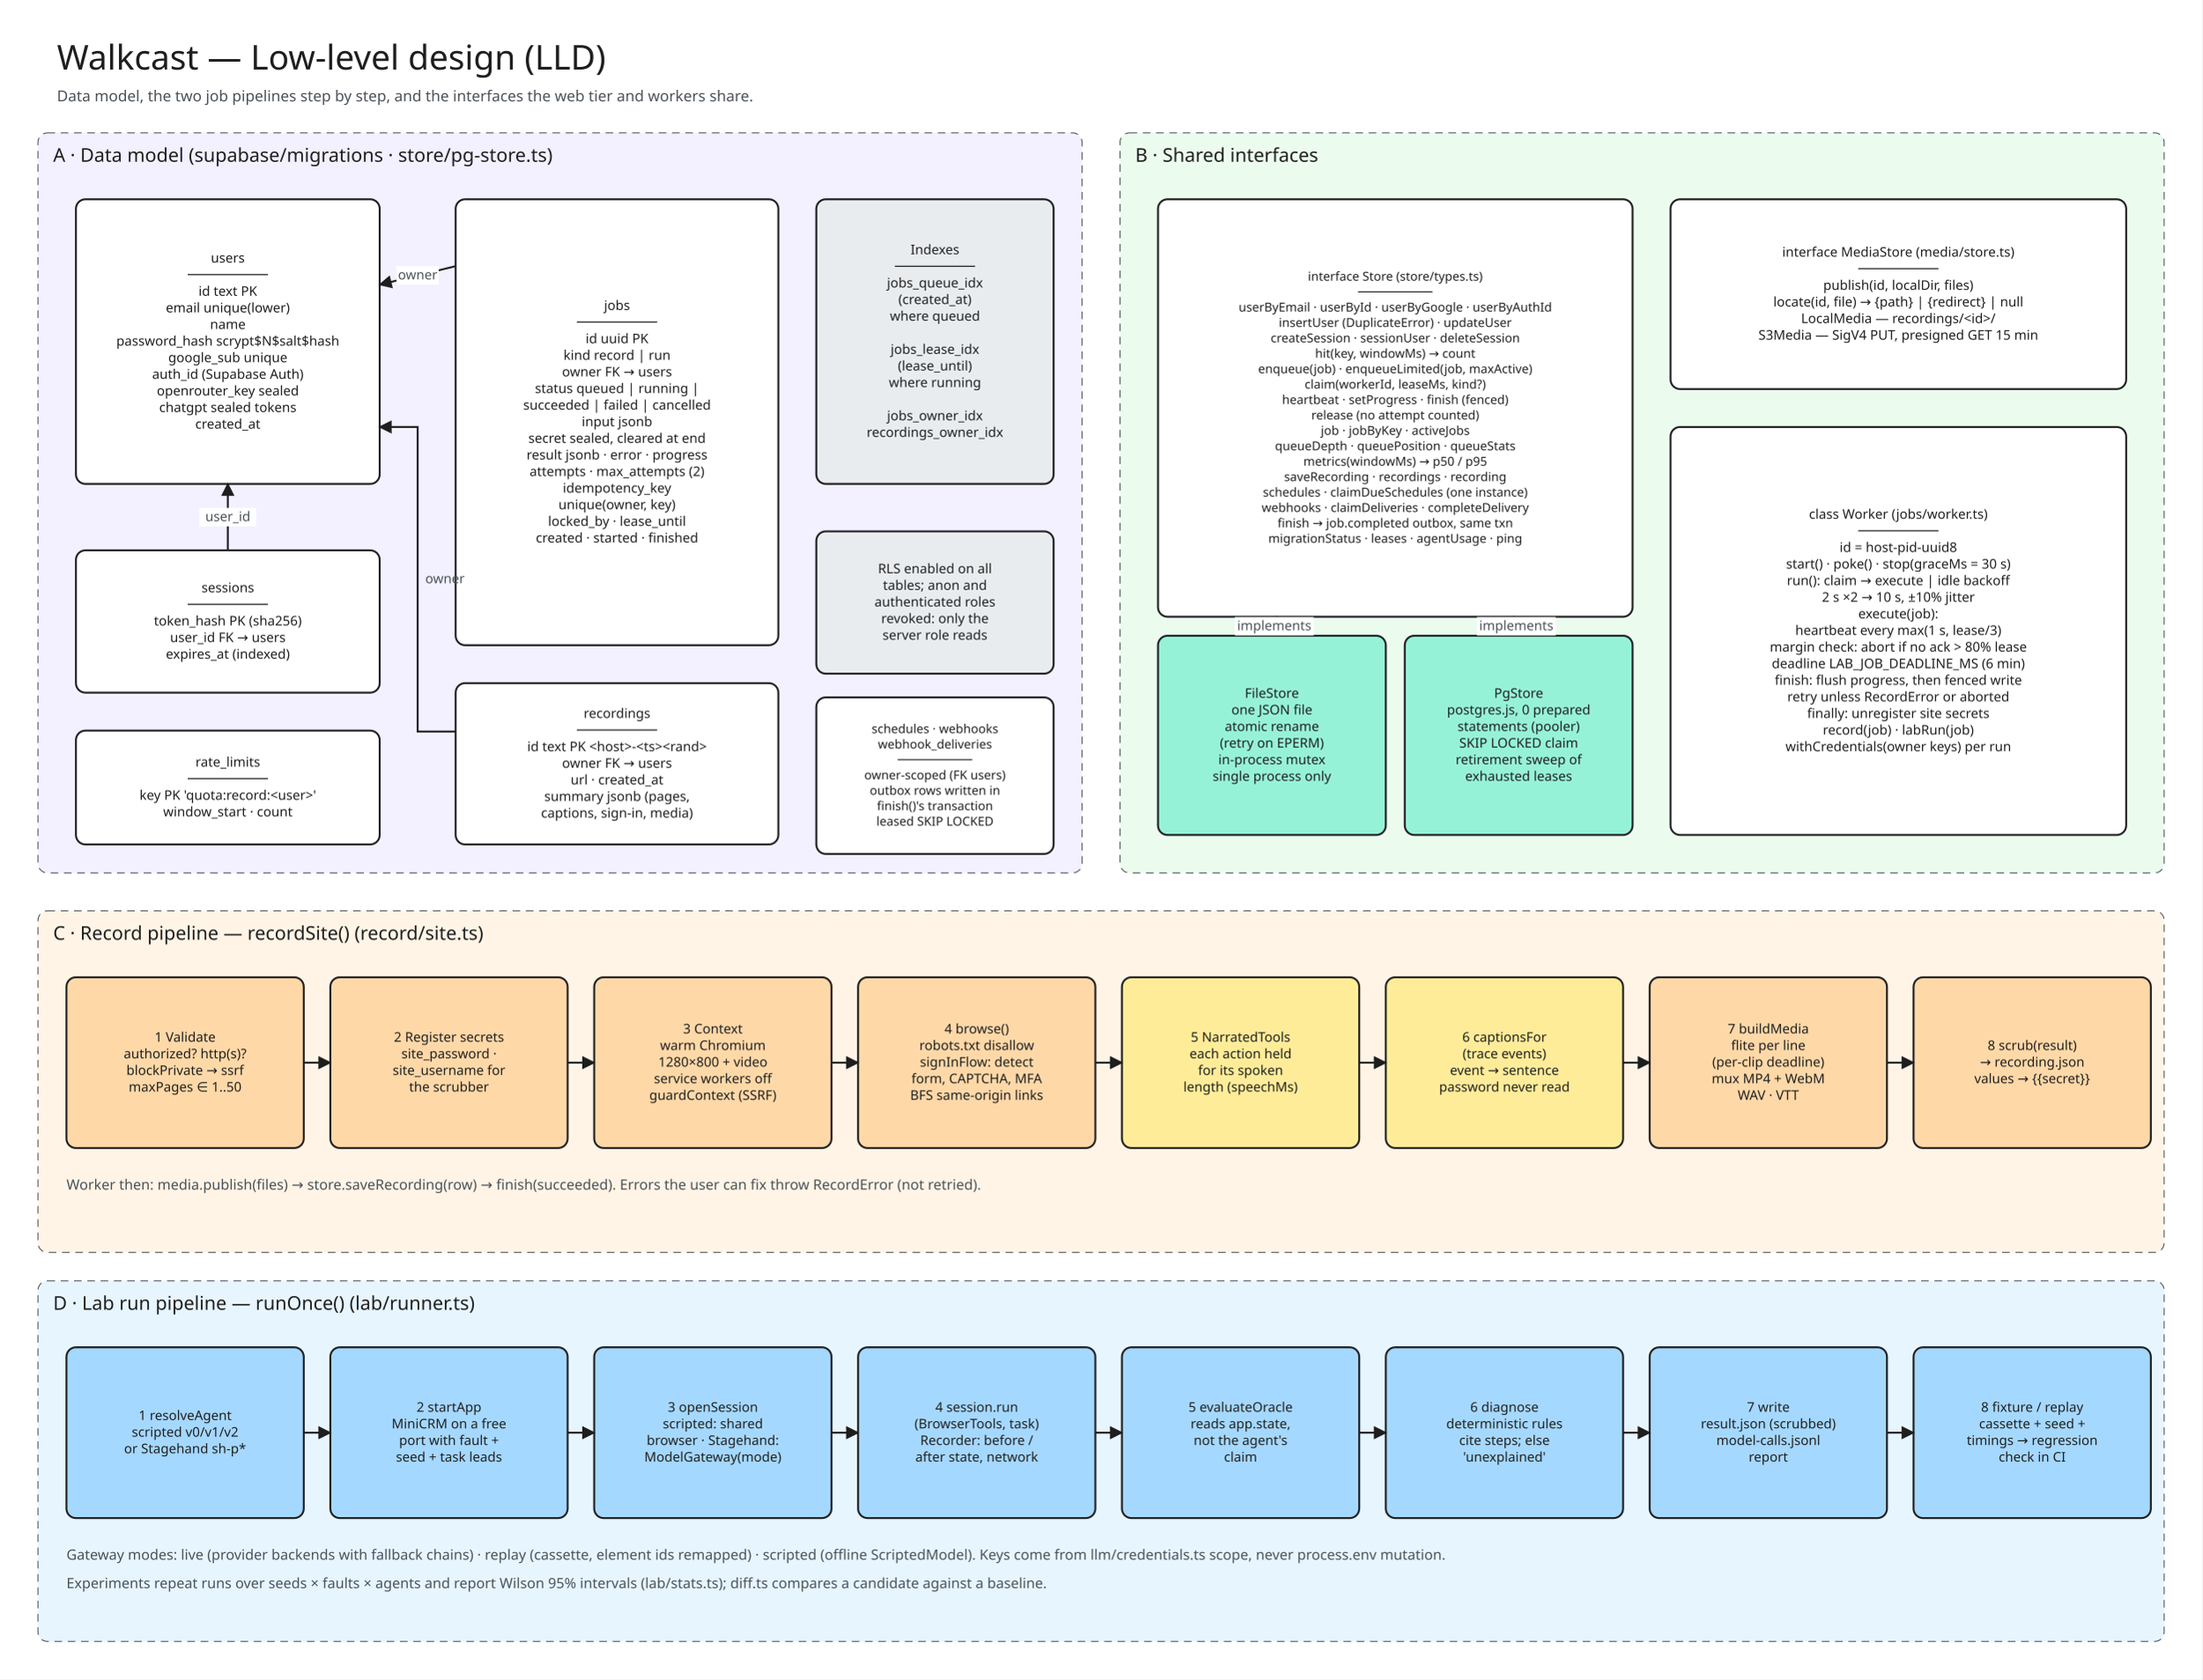
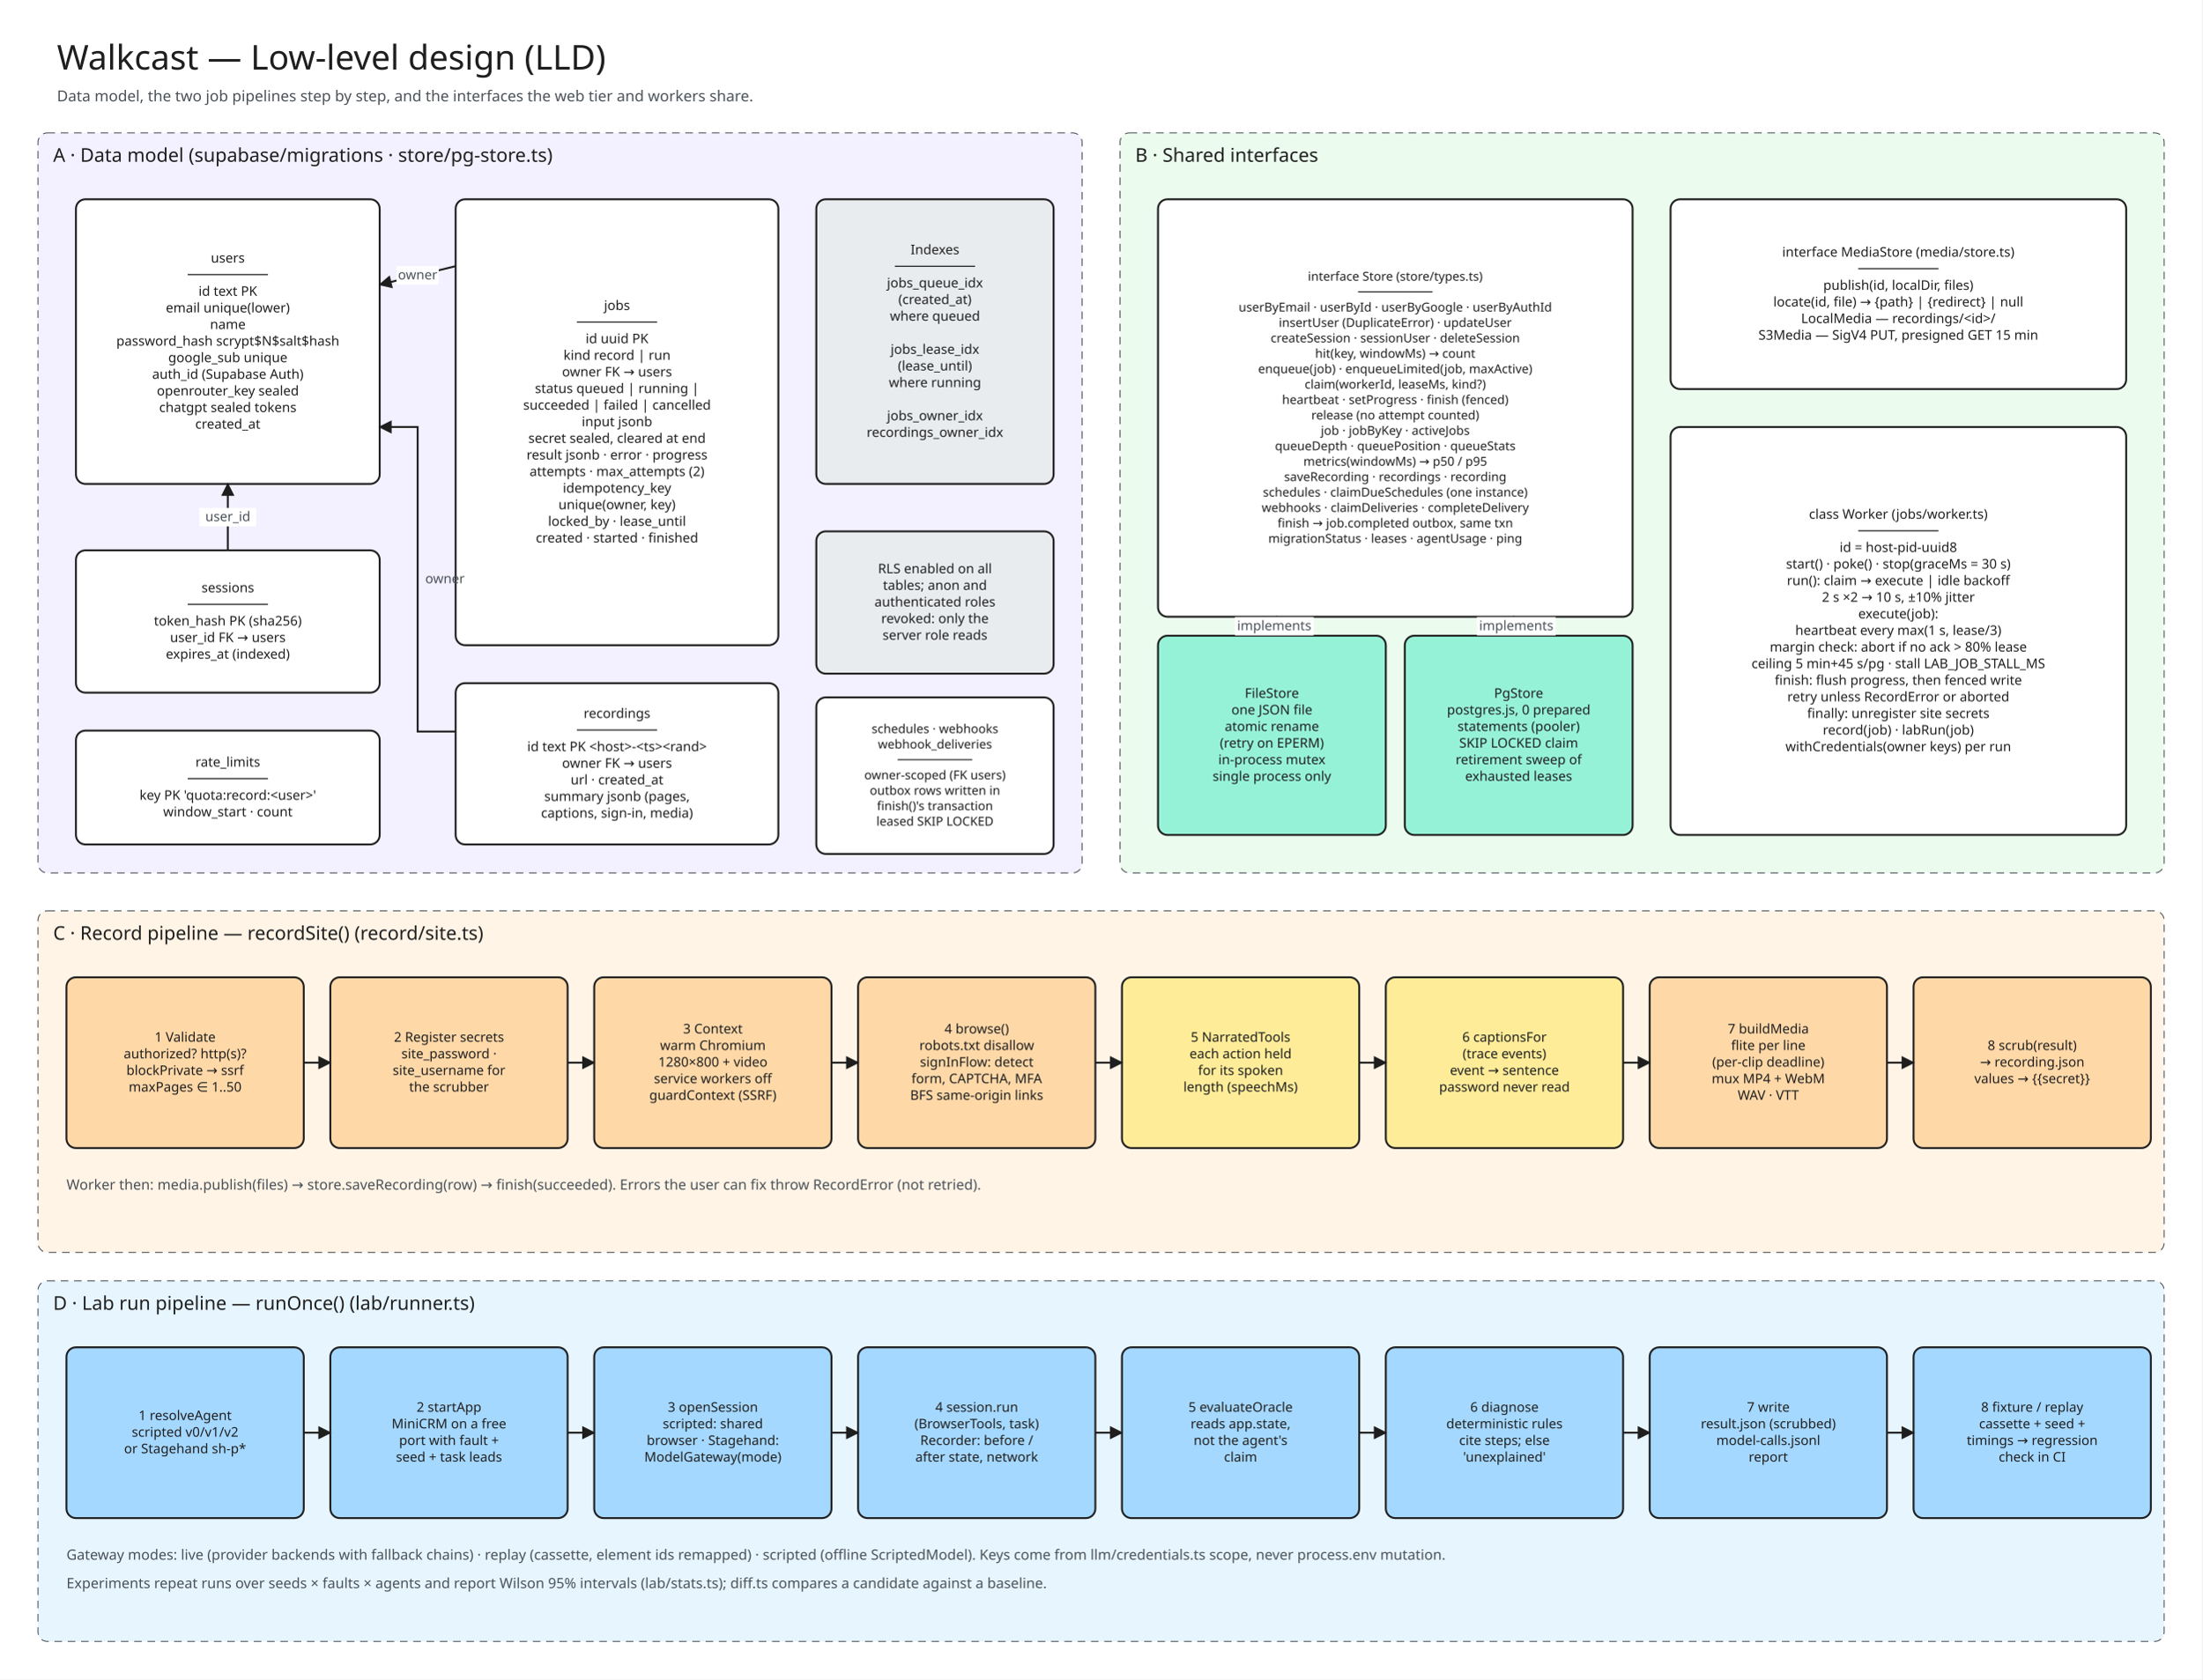
<svg xmlns="http://www.w3.org/2000/svg" viewBox="-20 -20 2320 1770" width="2320" height="1770" font-family="Segoe Print, Comic Sans MS, sans-serif">
  <rect x="-20" y="-20" width="2320" height="1770" fill="#fff" />
  <defs>
    <marker id="ah" viewBox="0 0 10 10" refX="9" refY="5" markerWidth="7" markerHeight="7" orient="auto-start-reverse">
      <path d="M0 0L10 5L0 10z" fill="#1e1e1e" />
    </marker>
  </defs>
  <rect x="20" y="120" width="1100" height="780" rx="10" fill="#f3f0ff" stroke="#495057" stroke-width="1" stroke-dasharray="8 6" />
  <rect x="60" y="190" width="320" height="300" rx="10" fill="#ffffff" stroke="#1e1e1e" stroke-width="2" />
  <rect x="60" y="560" width="320" height="150" rx="10" fill="#ffffff" stroke="#1e1e1e" stroke-width="2" />
  <rect x="60" y="750" width="320" height="120" rx="10" fill="#ffffff" stroke="#1e1e1e" stroke-width="2" />
  <rect x="460" y="190" width="340" height="470" rx="10" fill="#ffffff" stroke="#1e1e1e" stroke-width="2" />
  <rect x="460" y="700" width="340" height="170" rx="10" fill="#ffffff" stroke="#1e1e1e" stroke-width="2" />
  <rect x="840" y="190" width="250" height="300" rx="10" fill="#e9ecef" stroke="#1e1e1e" stroke-width="2" />
  <rect x="840" y="715" width="250" height="165" rx="10" fill="#ffffff" stroke="#1e1e1e" stroke-width="2" />
  <rect x="840" y="540" width="250" height="150" rx="10" fill="#e9ecef" stroke="#1e1e1e" stroke-width="2" />
  <polyline points="220.0,560 220.0,490" fill="none" stroke="#1e1e1e" stroke-width="2" marker-end="url(#ah)" />
  <polyline points="460,260.5 380,280.0" fill="none" stroke="#1e1e1e" stroke-width="2" marker-end="url(#ah)" />
  <polyline points="460,751.0 420,751.0 420,430.0 380,430.0" fill="none" stroke="#1e1e1e" stroke-width="2" marker-end="url(#ah)" />
  <rect x="1160" y="120" width="1100" height="780" rx="10" fill="#ebfbee" stroke="#495057" stroke-width="1" stroke-dasharray="8 6" />
  <rect x="1200" y="190" width="500" height="440" rx="10" fill="#ffffff" stroke="#1e1e1e" stroke-width="2" />
  <rect x="1200" y="650" width="240" height="210" rx="10" fill="#96f2d7" stroke="#1e1e1e" stroke-width="2" />
  <rect x="1460" y="650" width="240" height="210" rx="10" fill="#96f2d7" stroke="#1e1e1e" stroke-width="2" />
  <rect x="1740" y="190" width="480" height="200" rx="10" fill="#ffffff" stroke="#1e1e1e" stroke-width="2" />
  <rect x="1740" y="430" width="480" height="430" rx="10" fill="#ffffff" stroke="#1e1e1e" stroke-width="2" />
  <polyline points="1320.0,650 1325.0,630" fill="none" stroke="#1e1e1e" stroke-width="2" stroke-dasharray="8 6" marker-end="url(#ah)" />
  <polyline points="1580.0,650 1575.0,630" fill="none" stroke="#1e1e1e" stroke-width="2" stroke-dasharray="8 6" marker-end="url(#ah)" />
  <rect x="20" y="940" width="2240" height="360" rx="10" fill="#fff4e6" stroke="#495057" stroke-width="1" stroke-dasharray="8 6" />
  <rect x="50" y="1010" width="250" height="180" rx="10" fill="#ffd8a8" stroke="#1e1e1e" stroke-width="2" />
  <rect x="328" y="1010" width="250" height="180" rx="10" fill="#ffd8a8" stroke="#1e1e1e" stroke-width="2" />
  <polyline points="300,1100.0 328,1100.0" fill="none" stroke="#1e1e1e" stroke-width="2" marker-end="url(#ah)" />
  <rect x="606" y="1010" width="250" height="180" rx="10" fill="#ffd8a8" stroke="#1e1e1e" stroke-width="2" />
  <polyline points="578,1100.0 606,1100.0" fill="none" stroke="#1e1e1e" stroke-width="2" marker-end="url(#ah)" />
  <rect x="884" y="1010" width="250" height="180" rx="10" fill="#ffd8a8" stroke="#1e1e1e" stroke-width="2" />
  <polyline points="856,1100.0 884,1100.0" fill="none" stroke="#1e1e1e" stroke-width="2" marker-end="url(#ah)" />
  <rect x="1162" y="1010" width="250" height="180" rx="10" fill="#ffec99" stroke="#1e1e1e" stroke-width="2" />
  <polyline points="1134,1100.0 1162,1100.0" fill="none" stroke="#1e1e1e" stroke-width="2" marker-end="url(#ah)" />
  <rect x="1440" y="1010" width="250" height="180" rx="10" fill="#ffec99" stroke="#1e1e1e" stroke-width="2" />
  <polyline points="1412,1100.0 1440,1100.0" fill="none" stroke="#1e1e1e" stroke-width="2" marker-end="url(#ah)" />
  <rect x="1718" y="1010" width="250" height="180" rx="10" fill="#ffd8a8" stroke="#1e1e1e" stroke-width="2" />
  <polyline points="1690,1100.0 1718,1100.0" fill="none" stroke="#1e1e1e" stroke-width="2" marker-end="url(#ah)" />
  <rect x="1996" y="1010" width="250" height="180" rx="10" fill="#ffd8a8" stroke="#1e1e1e" stroke-width="2" />
  <polyline points="1968,1100.0 1996,1100.0" fill="none" stroke="#1e1e1e" stroke-width="2" marker-end="url(#ah)" />
  <rect x="20" y="1330" width="2240" height="380" rx="10" fill="#e7f5ff" stroke="#495057" stroke-width="1" stroke-dasharray="8 6" />
  <rect x="50" y="1400" width="250" height="180" rx="10" fill="#a5d8ff" stroke="#1e1e1e" stroke-width="2" />
  <rect x="328" y="1400" width="250" height="180" rx="10" fill="#a5d8ff" stroke="#1e1e1e" stroke-width="2" />
  <polyline points="300,1490.0 328,1490.0" fill="none" stroke="#1e1e1e" stroke-width="2" marker-end="url(#ah)" />
  <rect x="606" y="1400" width="250" height="180" rx="10" fill="#a5d8ff" stroke="#1e1e1e" stroke-width="2" />
  <polyline points="578,1490.0 606,1490.0" fill="none" stroke="#1e1e1e" stroke-width="2" marker-end="url(#ah)" />
  <rect x="884" y="1400" width="250" height="180" rx="10" fill="#a5d8ff" stroke="#1e1e1e" stroke-width="2" />
  <polyline points="856,1490.0 884,1490.0" fill="none" stroke="#1e1e1e" stroke-width="2" marker-end="url(#ah)" />
  <rect x="1162" y="1400" width="250" height="180" rx="10" fill="#a5d8ff" stroke="#1e1e1e" stroke-width="2" />
  <polyline points="1134,1490.0 1162,1490.0" fill="none" stroke="#1e1e1e" stroke-width="2" marker-end="url(#ah)" />
  <rect x="1440" y="1400" width="250" height="180" rx="10" fill="#a5d8ff" stroke="#1e1e1e" stroke-width="2" />
  <polyline points="1412,1490.0 1440,1490.0" fill="none" stroke="#1e1e1e" stroke-width="2" marker-end="url(#ah)" />
  <rect x="1718" y="1400" width="250" height="180" rx="10" fill="#a5d8ff" stroke="#1e1e1e" stroke-width="2" />
  <polyline points="1690,1490.0 1718,1490.0" fill="none" stroke="#1e1e1e" stroke-width="2" marker-end="url(#ah)" />
  <rect x="1996" y="1400" width="250" height="180" rx="10" fill="#a5d8ff" stroke="#1e1e1e" stroke-width="2" />
  <polyline points="1968,1490.0 1996,1490.0" fill="none" stroke="#1e1e1e" stroke-width="2" marker-end="url(#ah)" />
  <text x="40" y="53.3" font-size="36" fill="#1e1e1e" text-anchor="start">Walkcast — Low-level design (LLD)</text>
  <text x="40" y="86.8" font-size="16" fill="#495057" text-anchor="start">Data model, the two job pipelines step by step, and the interfaces the web tier and workers share.</text>
  <text x="36" y="150.5" font-size="20" fill="#1e1e1e" text-anchor="start">A · Data model (supabase/migrations · store/pg-store.ts)</text>
  <text x="220.0" y="256.7" font-size="14" fill="#1e1e1e" text-anchor="middle">users</text>
  <text x="220.0" y="274.2" font-size="14" fill="#1e1e1e" text-anchor="middle">──────────</text>
  <text x="220.0" y="291.7" font-size="14" fill="#1e1e1e" text-anchor="middle">id  text  PK</text>
  <text x="220.0" y="309.2" font-size="14" fill="#1e1e1e" text-anchor="middle">email  unique(lower)</text>
  <text x="220.0" y="326.7" font-size="14" fill="#1e1e1e" text-anchor="middle">name</text>
  <text x="220.0" y="344.2" font-size="14" fill="#1e1e1e" text-anchor="middle">password_hash  scrypt$N$salt$hash</text>
  <text x="220.0" y="361.7" font-size="14" fill="#1e1e1e" text-anchor="middle">google_sub  unique</text>
  <text x="220.0" y="379.2" font-size="14" fill="#1e1e1e" text-anchor="middle">auth_id  (Supabase Auth)</text>
  <text x="220.0" y="396.7" font-size="14" fill="#1e1e1e" text-anchor="middle">openrouter_key  sealed</text>
  <text x="220.0" y="414.2" font-size="14" fill="#1e1e1e" text-anchor="middle">chatgpt  sealed tokens</text>
  <text x="220.0" y="431.7" font-size="14" fill="#1e1e1e" text-anchor="middle">created_at</text>
  <text x="220.0" y="604.2" font-size="14" fill="#1e1e1e" text-anchor="middle">sessions</text>
  <text x="220.0" y="621.7" font-size="14" fill="#1e1e1e" text-anchor="middle">──────────</text>
  <text x="220.0" y="639.2" font-size="14" fill="#1e1e1e" text-anchor="middle">token_hash  PK (sha256)</text>
  <text x="220.0" y="656.7" font-size="14" fill="#1e1e1e" text-anchor="middle">user_id  FK → users</text>
  <text x="220.0" y="674.2" font-size="14" fill="#1e1e1e" text-anchor="middle">expires_at  (indexed)</text>
  <text x="220.0" y="787.95" font-size="14" fill="#1e1e1e" text-anchor="middle">rate_limits</text>
  <text x="220.0" y="805.45" font-size="14" fill="#1e1e1e" text-anchor="middle">──────────</text>
  <text x="220.0" y="822.95" font-size="14" fill="#1e1e1e" text-anchor="middle">key  PK  'quota:record:&lt;user&gt;'</text>
  <text x="220.0" y="840.45" font-size="14" fill="#1e1e1e" text-anchor="middle">window_start · count</text>
  <text x="630.0" y="306.7" font-size="14" fill="#1e1e1e" text-anchor="middle">jobs</text>
  <text x="630.0" y="324.2" font-size="14" fill="#1e1e1e" text-anchor="middle">──────────</text>
  <text x="630.0" y="341.7" font-size="14" fill="#1e1e1e" text-anchor="middle">id  uuid  PK</text>
  <text x="630.0" y="359.2" font-size="14" fill="#1e1e1e" text-anchor="middle">kind  record | run</text>
  <text x="630.0" y="376.7" font-size="14" fill="#1e1e1e" text-anchor="middle">owner  FK → users</text>
  <text x="630.0" y="394.2" font-size="14" fill="#1e1e1e" text-anchor="middle">status  queued | running |</text>
  <text x="630.0" y="411.7" font-size="14" fill="#1e1e1e" text-anchor="middle">  succeeded | failed | cancelled</text>
  <text x="630.0" y="429.2" font-size="14" fill="#1e1e1e" text-anchor="middle">input  jsonb</text>
  <text x="630.0" y="446.7" font-size="14" fill="#1e1e1e" text-anchor="middle">secret  sealed, cleared at end</text>
  <text x="630.0" y="464.2" font-size="14" fill="#1e1e1e" text-anchor="middle">result jsonb · error · progress</text>
  <text x="630.0" y="481.7" font-size="14" fill="#1e1e1e" text-anchor="middle">attempts · max_attempts (2)</text>
  <text x="630.0" y="499.2" font-size="14" fill="#1e1e1e" text-anchor="middle">idempotency_key</text>
  <text x="630.0" y="516.7" font-size="14" fill="#1e1e1e" text-anchor="middle">  unique(owner, key)</text>
  <text x="630.0" y="534.2" font-size="14" fill="#1e1e1e" text-anchor="middle">locked_by · lease_until</text>
  <text x="630.0" y="551.7" font-size="14" fill="#1e1e1e" text-anchor="middle">created · started · finished</text>
  <text x="630.0" y="736.7" font-size="14" fill="#1e1e1e" text-anchor="middle">recordings</text>
  <text x="630.0" y="754.2" font-size="14" fill="#1e1e1e" text-anchor="middle">──────────</text>
  <text x="630.0" y="771.7" font-size="14" fill="#1e1e1e" text-anchor="middle">id  text  PK  &lt;host&gt;-&lt;ts&gt;&lt;rand&gt;</text>
  <text x="630.0" y="789.2" font-size="14" fill="#1e1e1e" text-anchor="middle">owner  FK → users</text>
  <text x="630.0" y="806.7" font-size="14" fill="#1e1e1e" text-anchor="middle">url · created_at</text>
  <text x="630.0" y="824.2" font-size="14" fill="#1e1e1e" text-anchor="middle">summary  jsonb (pages,</text>
  <text x="630.0" y="841.7" font-size="14" fill="#1e1e1e" text-anchor="middle">captions, sign-in, media)</text>
  <text x="965.0" y="247.95" font-size="14" fill="#1e1e1e" text-anchor="middle">Indexes</text>
  <text x="965.0" y="265.45" font-size="14" fill="#1e1e1e" text-anchor="middle">──────────</text>
  <text x="965.0" y="282.95" font-size="14" fill="#1e1e1e" text-anchor="middle">jobs_queue_idx</text>
  <text x="965.0" y="300.45" font-size="14" fill="#1e1e1e" text-anchor="middle">(created_at)</text>
  <text x="965.0" y="317.95" font-size="14" fill="#1e1e1e" text-anchor="middle">where queued</text>
  <text x="965.0" y="335.45" font-size="14" fill="#1e1e1e" text-anchor="middle" />
  <text x="965.0" y="352.95" font-size="14" fill="#1e1e1e" text-anchor="middle">jobs_lease_idx</text>
  <text x="965.0" y="370.45" font-size="14" fill="#1e1e1e" text-anchor="middle">(lease_until)</text>
  <text x="965.0" y="387.95" font-size="14" fill="#1e1e1e" text-anchor="middle">where running</text>
  <text x="965.0" y="405.45" font-size="14" fill="#1e1e1e" text-anchor="middle" />
  <text x="965.0" y="422.95" font-size="14" fill="#1e1e1e" text-anchor="middle">jobs_owner_idx</text>
  <text x="965.0" y="440.45" font-size="14" fill="#1e1e1e" text-anchor="middle">recordings_owner_idx</text>
  <text x="965.0" y="752.65" font-size="13" fill="#1e1e1e" text-anchor="middle">schedules · webhooks</text>
  <text x="965.0" y="768.9" font-size="13" fill="#1e1e1e" text-anchor="middle">webhook_deliveries</text>
  <text x="965.0" y="785.15" font-size="13" fill="#1e1e1e" text-anchor="middle">──────────</text>
  <text x="965.0" y="801.4" font-size="13" fill="#1e1e1e" text-anchor="middle">owner-scoped (FK users)</text>
  <text x="965.0" y="817.65" font-size="13" fill="#1e1e1e" text-anchor="middle">outbox rows written in</text>
  <text x="965.0" y="833.9" font-size="13" fill="#1e1e1e" text-anchor="middle">finish()'s transaction</text>
  <text x="965.0" y="850.15" font-size="13" fill="#1e1e1e" text-anchor="middle">leased SKIP LOCKED</text>
  <text x="965.0" y="584.2" font-size="14" fill="#1e1e1e" text-anchor="middle">RLS enabled on all</text>
  <text x="965.0" y="601.7" font-size="14" fill="#1e1e1e" text-anchor="middle">tables; anon and</text>
  <text x="965.0" y="619.2" font-size="14" fill="#1e1e1e" text-anchor="middle">authenticated roles</text>
  <text x="965.0" y="636.7" font-size="14" fill="#1e1e1e" text-anchor="middle">revoked: only the</text>
  <text x="965.0" y="654.2" font-size="14" fill="#1e1e1e" text-anchor="middle">server role reads</text>
  <rect x="190.05" y="515.25" width="59.9" height="19.5" fill="#fff" />
  <text x="220.0" y="529.2" font-size="14" fill="#495057" text-anchor="middle">user_id</text>
  <rect x="397.75" y="260.5" width="44.5" height="19.5" fill="#fff" />
  <text x="420.0" y="274.45" font-size="14" fill="#495057" text-anchor="middle">owner</text>
  <text x="428.0" y="594.7" font-size="14" fill="#495057" text-anchor="start">owner</text>
  <text x="1176" y="150.5" font-size="20" fill="#1e1e1e" text-anchor="start">B · Shared interfaces</text>
  <text x="1450.0" y="275.775" font-size="13" fill="#1e1e1e" text-anchor="middle">interface Store (store/types.ts)</text>
  <text x="1450.0" y="292.025" font-size="13" fill="#1e1e1e" text-anchor="middle">──────────</text>
  <text x="1450.0" y="308.275" font-size="13" fill="#1e1e1e" text-anchor="middle">userByEmail · userById · userByGoogle · userByAuthId</text>
  <text x="1450.0" y="324.525" font-size="13" fill="#1e1e1e" text-anchor="middle">insertUser (DuplicateError) · updateUser</text>
  <text x="1450.0" y="340.775" font-size="13" fill="#1e1e1e" text-anchor="middle">createSession · sessionUser · deleteSession</text>
  <text x="1450.0" y="357.025" font-size="13" fill="#1e1e1e" text-anchor="middle">hit(key, windowMs) → count</text>
  <text x="1450.0" y="373.275" font-size="13" fill="#1e1e1e" text-anchor="middle">enqueue(job) · enqueueLimited(job, maxActive)</text>
  <text x="1450.0" y="389.525" font-size="13" fill="#1e1e1e" text-anchor="middle">claim(workerId, leaseMs, kind?)</text>
  <text x="1450.0" y="405.775" font-size="13" fill="#1e1e1e" text-anchor="middle">heartbeat · setProgress · finish (fenced)</text>
  <text x="1450.0" y="422.025" font-size="13" fill="#1e1e1e" text-anchor="middle">release (no attempt counted)</text>
  <text x="1450.0" y="438.275" font-size="13" fill="#1e1e1e" text-anchor="middle">job · jobByKey · activeJobs</text>
  <text x="1450.0" y="454.525" font-size="13" fill="#1e1e1e" text-anchor="middle">queueDepth · queuePosition · queueStats</text>
  <text x="1450.0" y="470.775" font-size="13" fill="#1e1e1e" text-anchor="middle">metrics(windowMs) → p50 / p95</text>
  <text x="1450.0" y="487.025" font-size="13" fill="#1e1e1e" text-anchor="middle">saveRecording · recordings · recording</text>
  <text x="1450.0" y="503.275" font-size="13" fill="#1e1e1e" text-anchor="middle">schedules · claimDueSchedules (one instance)</text>
  <text x="1450.0" y="519.525" font-size="13" fill="#1e1e1e" text-anchor="middle">webhooks · claimDeliveries · completeDelivery</text>
  <text x="1450.0" y="535.775" font-size="13" fill="#1e1e1e" text-anchor="middle">finish → job.completed outbox, same txn</text>
  <text x="1450.0" y="552.025" font-size="13" fill="#1e1e1e" text-anchor="middle">migrationStatus · leases · agentUsage · ping</text>
  <text x="1320.0" y="715.45" font-size="14" fill="#1e1e1e" text-anchor="middle">FileStore</text>
  <text x="1320.0" y="732.95" font-size="14" fill="#1e1e1e" text-anchor="middle">one JSON file</text>
  <text x="1320.0" y="750.45" font-size="14" fill="#1e1e1e" text-anchor="middle">atomic rename</text>
  <text x="1320.0" y="767.95" font-size="14" fill="#1e1e1e" text-anchor="middle">(retry on EPERM)</text>
  <text x="1320.0" y="785.45" font-size="14" fill="#1e1e1e" text-anchor="middle">in-process mutex</text>
  <text x="1320.0" y="802.95" font-size="14" fill="#1e1e1e" text-anchor="middle">single process only</text>
  <text x="1580.0" y="715.45" font-size="14" fill="#1e1e1e" text-anchor="middle">PgStore</text>
  <text x="1580.0" y="732.95" font-size="14" fill="#1e1e1e" text-anchor="middle">postgres.js, 0 prepared</text>
  <text x="1580.0" y="750.45" font-size="14" fill="#1e1e1e" text-anchor="middle">statements (pooler)</text>
  <text x="1580.0" y="767.95" font-size="14" fill="#1e1e1e" text-anchor="middle">SKIP LOCKED claim</text>
  <text x="1580.0" y="785.45" font-size="14" fill="#1e1e1e" text-anchor="middle">retirement sweep of</text>
  <text x="1580.0" y="802.95" font-size="14" fill="#1e1e1e" text-anchor="middle">exhausted leases</text>
  <text x="1980.0" y="250.45" font-size="14" fill="#1e1e1e" text-anchor="middle">interface MediaStore (media/store.ts)</text>
  <text x="1980.0" y="267.95" font-size="14" fill="#1e1e1e" text-anchor="middle">──────────</text>
  <text x="1980.0" y="285.45" font-size="14" fill="#1e1e1e" text-anchor="middle">publish(id, localDir, files)</text>
  <text x="1980.0" y="302.95" font-size="14" fill="#1e1e1e" text-anchor="middle">locate(id, file) → {path} | {redirect} | null</text>
  <text x="1980.0" y="320.45" font-size="14" fill="#1e1e1e" text-anchor="middle">LocalMedia — recordings/&lt;id&gt;/</text>
  <text x="1980.0" y="337.95" font-size="14" fill="#1e1e1e" text-anchor="middle">S3Media — SigV4 PUT, presigned GET 15 min</text>
  <text x="1980.0" y="526.7" font-size="14" fill="#1e1e1e" text-anchor="middle">class Worker (jobs/worker.ts)</text>
  <text x="1980.0" y="544.2" font-size="14" fill="#1e1e1e" text-anchor="middle">──────────</text>
  <text x="1980.0" y="561.7" font-size="14" fill="#1e1e1e" text-anchor="middle">id = host-pid-uuid8</text>
  <text x="1980.0" y="579.2" font-size="14" fill="#1e1e1e" text-anchor="middle">start() · poke() · stop(graceMs = 30 s)</text>
  <text x="1980.0" y="596.7" font-size="14" fill="#1e1e1e" text-anchor="middle">run(): claim → execute | idle backoff</text>
  <text x="1980.0" y="614.2" font-size="14" fill="#1e1e1e" text-anchor="middle">  2 s ×2 → 10 s, ±10% jitter</text>
  <text x="1980.0" y="631.7" font-size="14" fill="#1e1e1e" text-anchor="middle">execute(job):</text>
  <text x="1980.0" y="649.2" font-size="14" fill="#1e1e1e" text-anchor="middle">  heartbeat every max(1 s, lease/3)</text>
  <text x="1980.0" y="666.7" font-size="14" fill="#1e1e1e" text-anchor="middle">  margin check: abort if no ack &gt; 80% lease</text>
-   <text x="1980.0" y="684.2" font-size="14" fill="#1e1e1e" text-anchor="middle">  deadline LAB_JOB_DEADLINE_MS (6 min)</text>
+   <text x="1980.0" y="684.2" font-size="14" fill="#1e1e1e" text-anchor="middle">  ceiling 5 min+45 s/pg · stall LAB_JOB_STALL_MS</text>
  <text x="1980.0" y="701.7" font-size="14" fill="#1e1e1e" text-anchor="middle">  finish: flush progress, then fenced write</text>
  <text x="1980.0" y="719.2" font-size="14" fill="#1e1e1e" text-anchor="middle">  retry unless RecordError or aborted</text>
  <text x="1980.0" y="736.7" font-size="14" fill="#1e1e1e" text-anchor="middle">  finally: unregister site secrets</text>
  <text x="1980.0" y="754.2" font-size="14" fill="#1e1e1e" text-anchor="middle">record(job) · labRun(job)</text>
  <text x="1980.0" y="771.7" font-size="14" fill="#1e1e1e" text-anchor="middle">  withCredentials(owner keys) per run</text>
  <rect x="1281.0" y="630.25" width="83.0" height="19.5" fill="#fff" />
  <text x="1322.5" y="644.2" font-size="14" fill="#495057" text-anchor="middle">implements</text>
  <rect x="1536.0" y="630.25" width="83.0" height="19.5" fill="#fff" />
  <text x="1577.5" y="644.2" font-size="14" fill="#495057" text-anchor="middle">implements</text>
  <text x="36" y="970.5" font-size="20" fill="#1e1e1e" text-anchor="start">C · Record pipeline — recordSite() (record/site.ts)</text>
  <text x="175.0" y="1077.95" font-size="14" fill="#1e1e1e" text-anchor="middle">1  Validate</text>
  <text x="175.0" y="1095.45" font-size="14" fill="#1e1e1e" text-anchor="middle">authorized? http(s)?</text>
  <text x="175.0" y="1112.95" font-size="14" fill="#1e1e1e" text-anchor="middle">blockPrivate → ssrf</text>
  <text x="175.0" y="1130.45" font-size="14" fill="#1e1e1e" text-anchor="middle">maxPages ∈ 1..50</text>
  <text x="453.0" y="1077.95" font-size="14" fill="#1e1e1e" text-anchor="middle">2  Register secrets</text>
  <text x="453.0" y="1095.45" font-size="14" fill="#1e1e1e" text-anchor="middle">site_password ·</text>
  <text x="453.0" y="1112.95" font-size="14" fill="#1e1e1e" text-anchor="middle">site_username for</text>
  <text x="453.0" y="1130.45" font-size="14" fill="#1e1e1e" text-anchor="middle">the scrubber</text>
  <text x="731.0" y="1069.2" font-size="14" fill="#1e1e1e" text-anchor="middle">3  Context</text>
  <text x="731.0" y="1086.7" font-size="14" fill="#1e1e1e" text-anchor="middle">warm Chromium</text>
  <text x="731.0" y="1104.2" font-size="14" fill="#1e1e1e" text-anchor="middle">1280×800 + video</text>
  <text x="731.0" y="1121.7" font-size="14" fill="#1e1e1e" text-anchor="middle">service workers off</text>
  <text x="731.0" y="1139.2" font-size="14" fill="#1e1e1e" text-anchor="middle">guardContext (SSRF)</text>
  <text x="1009.0" y="1069.2" font-size="14" fill="#1e1e1e" text-anchor="middle">4  browse()</text>
  <text x="1009.0" y="1086.7" font-size="14" fill="#1e1e1e" text-anchor="middle">robots.txt disallow</text>
  <text x="1009.0" y="1104.2" font-size="14" fill="#1e1e1e" text-anchor="middle">signInFlow: detect</text>
  <text x="1009.0" y="1121.7" font-size="14" fill="#1e1e1e" text-anchor="middle">form, CAPTCHA, MFA</text>
  <text x="1009.0" y="1139.2" font-size="14" fill="#1e1e1e" text-anchor="middle">BFS same-origin links</text>
  <text x="1287.0" y="1077.95" font-size="14" fill="#1e1e1e" text-anchor="middle">5  NarratedTools</text>
  <text x="1287.0" y="1095.45" font-size="14" fill="#1e1e1e" text-anchor="middle">each action held</text>
  <text x="1287.0" y="1112.95" font-size="14" fill="#1e1e1e" text-anchor="middle">for its spoken</text>
  <text x="1287.0" y="1130.45" font-size="14" fill="#1e1e1e" text-anchor="middle">length (speechMs)</text>
  <text x="1565.0" y="1077.95" font-size="14" fill="#1e1e1e" text-anchor="middle">6  captionsFor</text>
  <text x="1565.0" y="1095.45" font-size="14" fill="#1e1e1e" text-anchor="middle">(trace events)</text>
  <text x="1565.0" y="1112.95" font-size="14" fill="#1e1e1e" text-anchor="middle">event → sentence</text>
  <text x="1565.0" y="1130.45" font-size="14" fill="#1e1e1e" text-anchor="middle">password never read</text>
  <text x="1843.0" y="1069.2" font-size="14" fill="#1e1e1e" text-anchor="middle">7  buildMedia</text>
  <text x="1843.0" y="1086.7" font-size="14" fill="#1e1e1e" text-anchor="middle">flite per line</text>
  <text x="1843.0" y="1104.2" font-size="14" fill="#1e1e1e" text-anchor="middle">(per-clip deadline)</text>
  <text x="1843.0" y="1121.7" font-size="14" fill="#1e1e1e" text-anchor="middle">mux MP4 + WebM</text>
  <text x="1843.0" y="1139.2" font-size="14" fill="#1e1e1e" text-anchor="middle">WAV · VTT</text>
  <text x="2121.0" y="1086.7" font-size="14" fill="#1e1e1e" text-anchor="middle">8  scrub(result)</text>
  <text x="2121.0" y="1104.2" font-size="14" fill="#1e1e1e" text-anchor="middle">→ recording.json</text>
  <text x="2121.0" y="1121.7" font-size="14" fill="#1e1e1e" text-anchor="middle">values → {{secret}}</text>
  <text x="50" y="1233.875" font-size="15" fill="#495057" text-anchor="start">Worker then: media.publish(files) → store.saveRecording(row) → finish(succeeded). Errors the user can fix throw RecordError (not retried).</text>
  <text x="36" y="1360.5" font-size="20" fill="#1e1e1e" text-anchor="start">D · Lab run pipeline — runOnce() (lab/runner.ts)</text>
  <text x="175.0" y="1476.7" font-size="14" fill="#1e1e1e" text-anchor="middle">1  resolveAgent</text>
  <text x="175.0" y="1494.2" font-size="14" fill="#1e1e1e" text-anchor="middle">scripted v0/v1/v2</text>
  <text x="175.0" y="1511.7" font-size="14" fill="#1e1e1e" text-anchor="middle">or Stagehand sh-p*</text>
  <text x="453.0" y="1467.95" font-size="14" fill="#1e1e1e" text-anchor="middle">2  startApp</text>
  <text x="453.0" y="1485.45" font-size="14" fill="#1e1e1e" text-anchor="middle">MiniCRM on a free</text>
  <text x="453.0" y="1502.95" font-size="14" fill="#1e1e1e" text-anchor="middle">port with fault +</text>
  <text x="453.0" y="1520.45" font-size="14" fill="#1e1e1e" text-anchor="middle">seed + task leads</text>
  <text x="731.0" y="1467.95" font-size="14" fill="#1e1e1e" text-anchor="middle">3  openSession</text>
  <text x="731.0" y="1485.45" font-size="14" fill="#1e1e1e" text-anchor="middle">scripted: shared</text>
  <text x="731.0" y="1502.95" font-size="14" fill="#1e1e1e" text-anchor="middle">browser · Stagehand:</text>
  <text x="731.0" y="1520.45" font-size="14" fill="#1e1e1e" text-anchor="middle">ModelGateway(mode)</text>
  <text x="1009.0" y="1467.95" font-size="14" fill="#1e1e1e" text-anchor="middle">4  session.run</text>
  <text x="1009.0" y="1485.45" font-size="14" fill="#1e1e1e" text-anchor="middle">(BrowserTools, task)</text>
  <text x="1009.0" y="1502.95" font-size="14" fill="#1e1e1e" text-anchor="middle">Recorder: before /</text>
  <text x="1009.0" y="1520.45" font-size="14" fill="#1e1e1e" text-anchor="middle">after state, network</text>
  <text x="1287.0" y="1467.95" font-size="14" fill="#1e1e1e" text-anchor="middle">5  evaluateOracle</text>
  <text x="1287.0" y="1485.45" font-size="14" fill="#1e1e1e" text-anchor="middle">reads app.state,</text>
  <text x="1287.0" y="1502.95" font-size="14" fill="#1e1e1e" text-anchor="middle">not the agent's</text>
  <text x="1287.0" y="1520.45" font-size="14" fill="#1e1e1e" text-anchor="middle">claim</text>
  <text x="1565.0" y="1467.95" font-size="14" fill="#1e1e1e" text-anchor="middle">6  diagnose</text>
  <text x="1565.0" y="1485.45" font-size="14" fill="#1e1e1e" text-anchor="middle">deterministic rules</text>
  <text x="1565.0" y="1502.95" font-size="14" fill="#1e1e1e" text-anchor="middle">cite steps; else</text>
  <text x="1565.0" y="1520.45" font-size="14" fill="#1e1e1e" text-anchor="middle">'unexplained'</text>
  <text x="1843.0" y="1467.95" font-size="14" fill="#1e1e1e" text-anchor="middle">7  write</text>
  <text x="1843.0" y="1485.45" font-size="14" fill="#1e1e1e" text-anchor="middle">result.json (scrubbed)</text>
  <text x="1843.0" y="1502.95" font-size="14" fill="#1e1e1e" text-anchor="middle">model-calls.jsonl</text>
  <text x="1843.0" y="1520.45" font-size="14" fill="#1e1e1e" text-anchor="middle">report</text>
  <text x="2121.0" y="1467.95" font-size="14" fill="#1e1e1e" text-anchor="middle">8  fixture / replay</text>
  <text x="2121.0" y="1485.45" font-size="14" fill="#1e1e1e" text-anchor="middle">cassette + seed +</text>
  <text x="2121.0" y="1502.95" font-size="14" fill="#1e1e1e" text-anchor="middle">timings → regression</text>
  <text x="2121.0" y="1520.45" font-size="14" fill="#1e1e1e" text-anchor="middle">check in CI</text>
  <text x="50" y="1623.875" font-size="15" fill="#495057" text-anchor="start">Gateway modes: live (provider backends with fallback chains) · replay (cassette, element ids remapped) · scripted (offline ScriptedModel). Keys come from llm/credentials.ts scope, never process.env mutation.</text>
  <text x="50" y="1653.875" font-size="15" fill="#495057" text-anchor="start">Experiments repeat runs over seeds × faults × agents and report Wilson 95% intervals (lab/stats.ts); diff.ts compares a candidate against a baseline.</text>
</svg>
